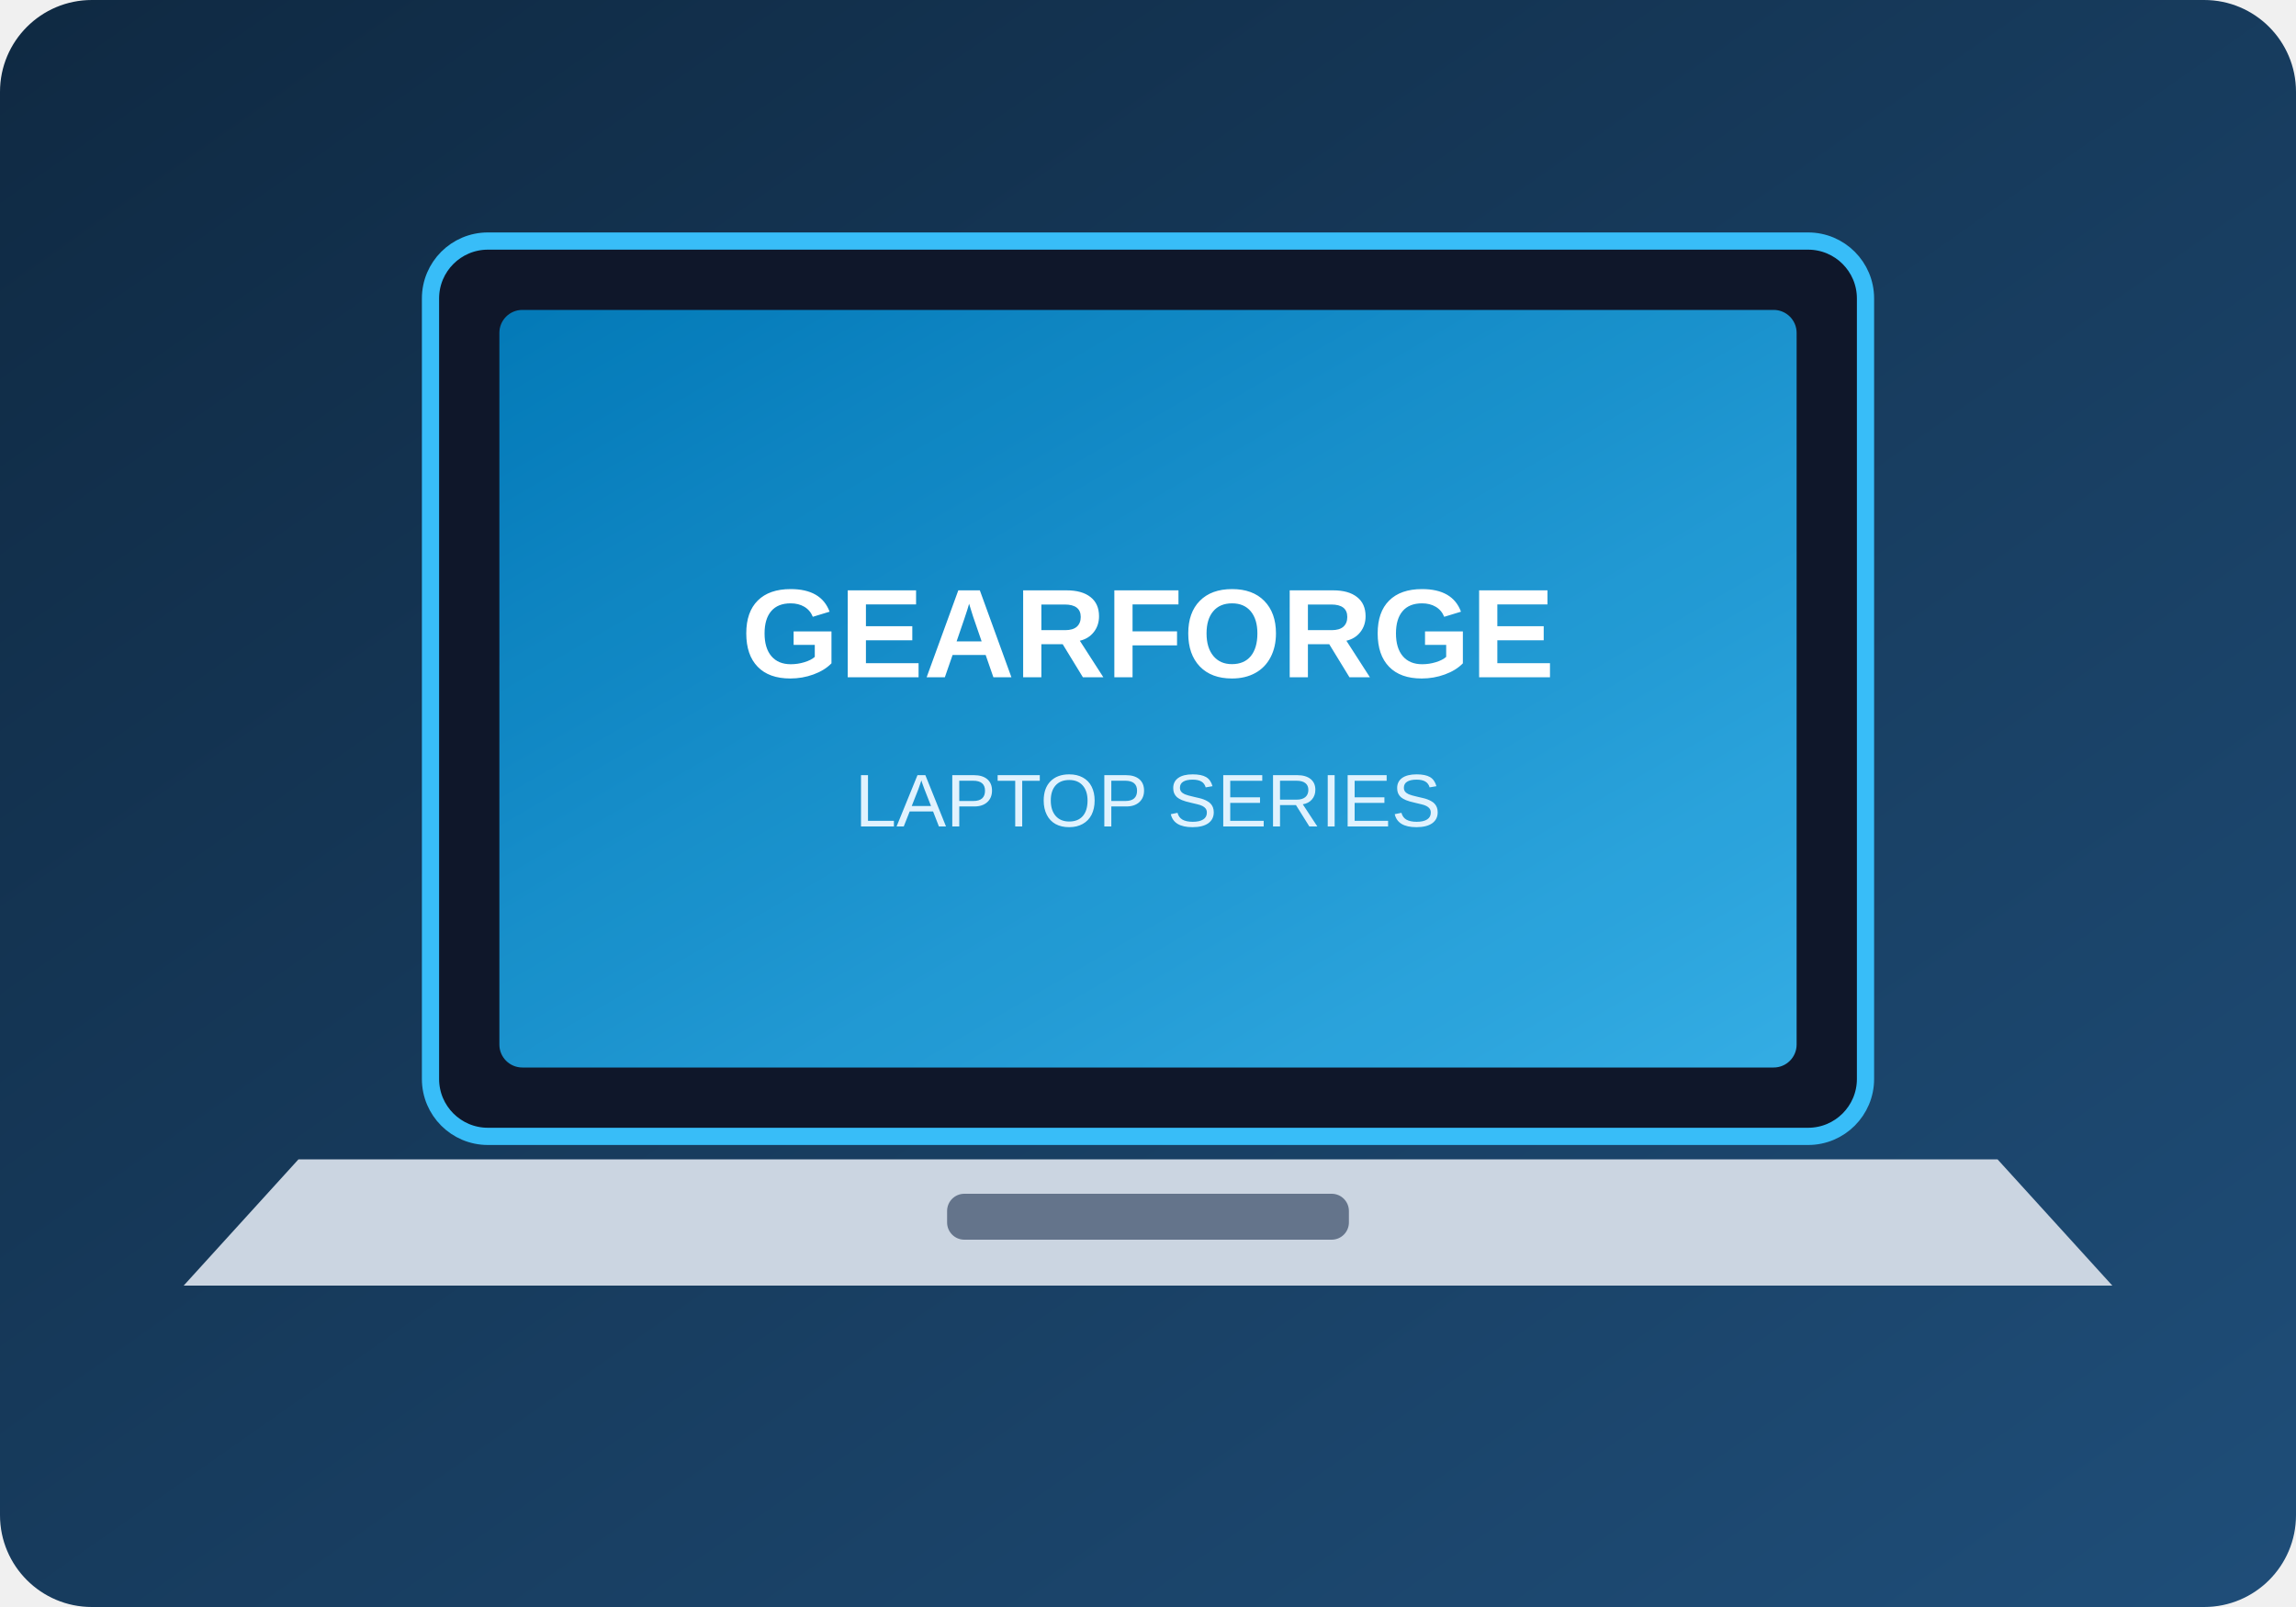
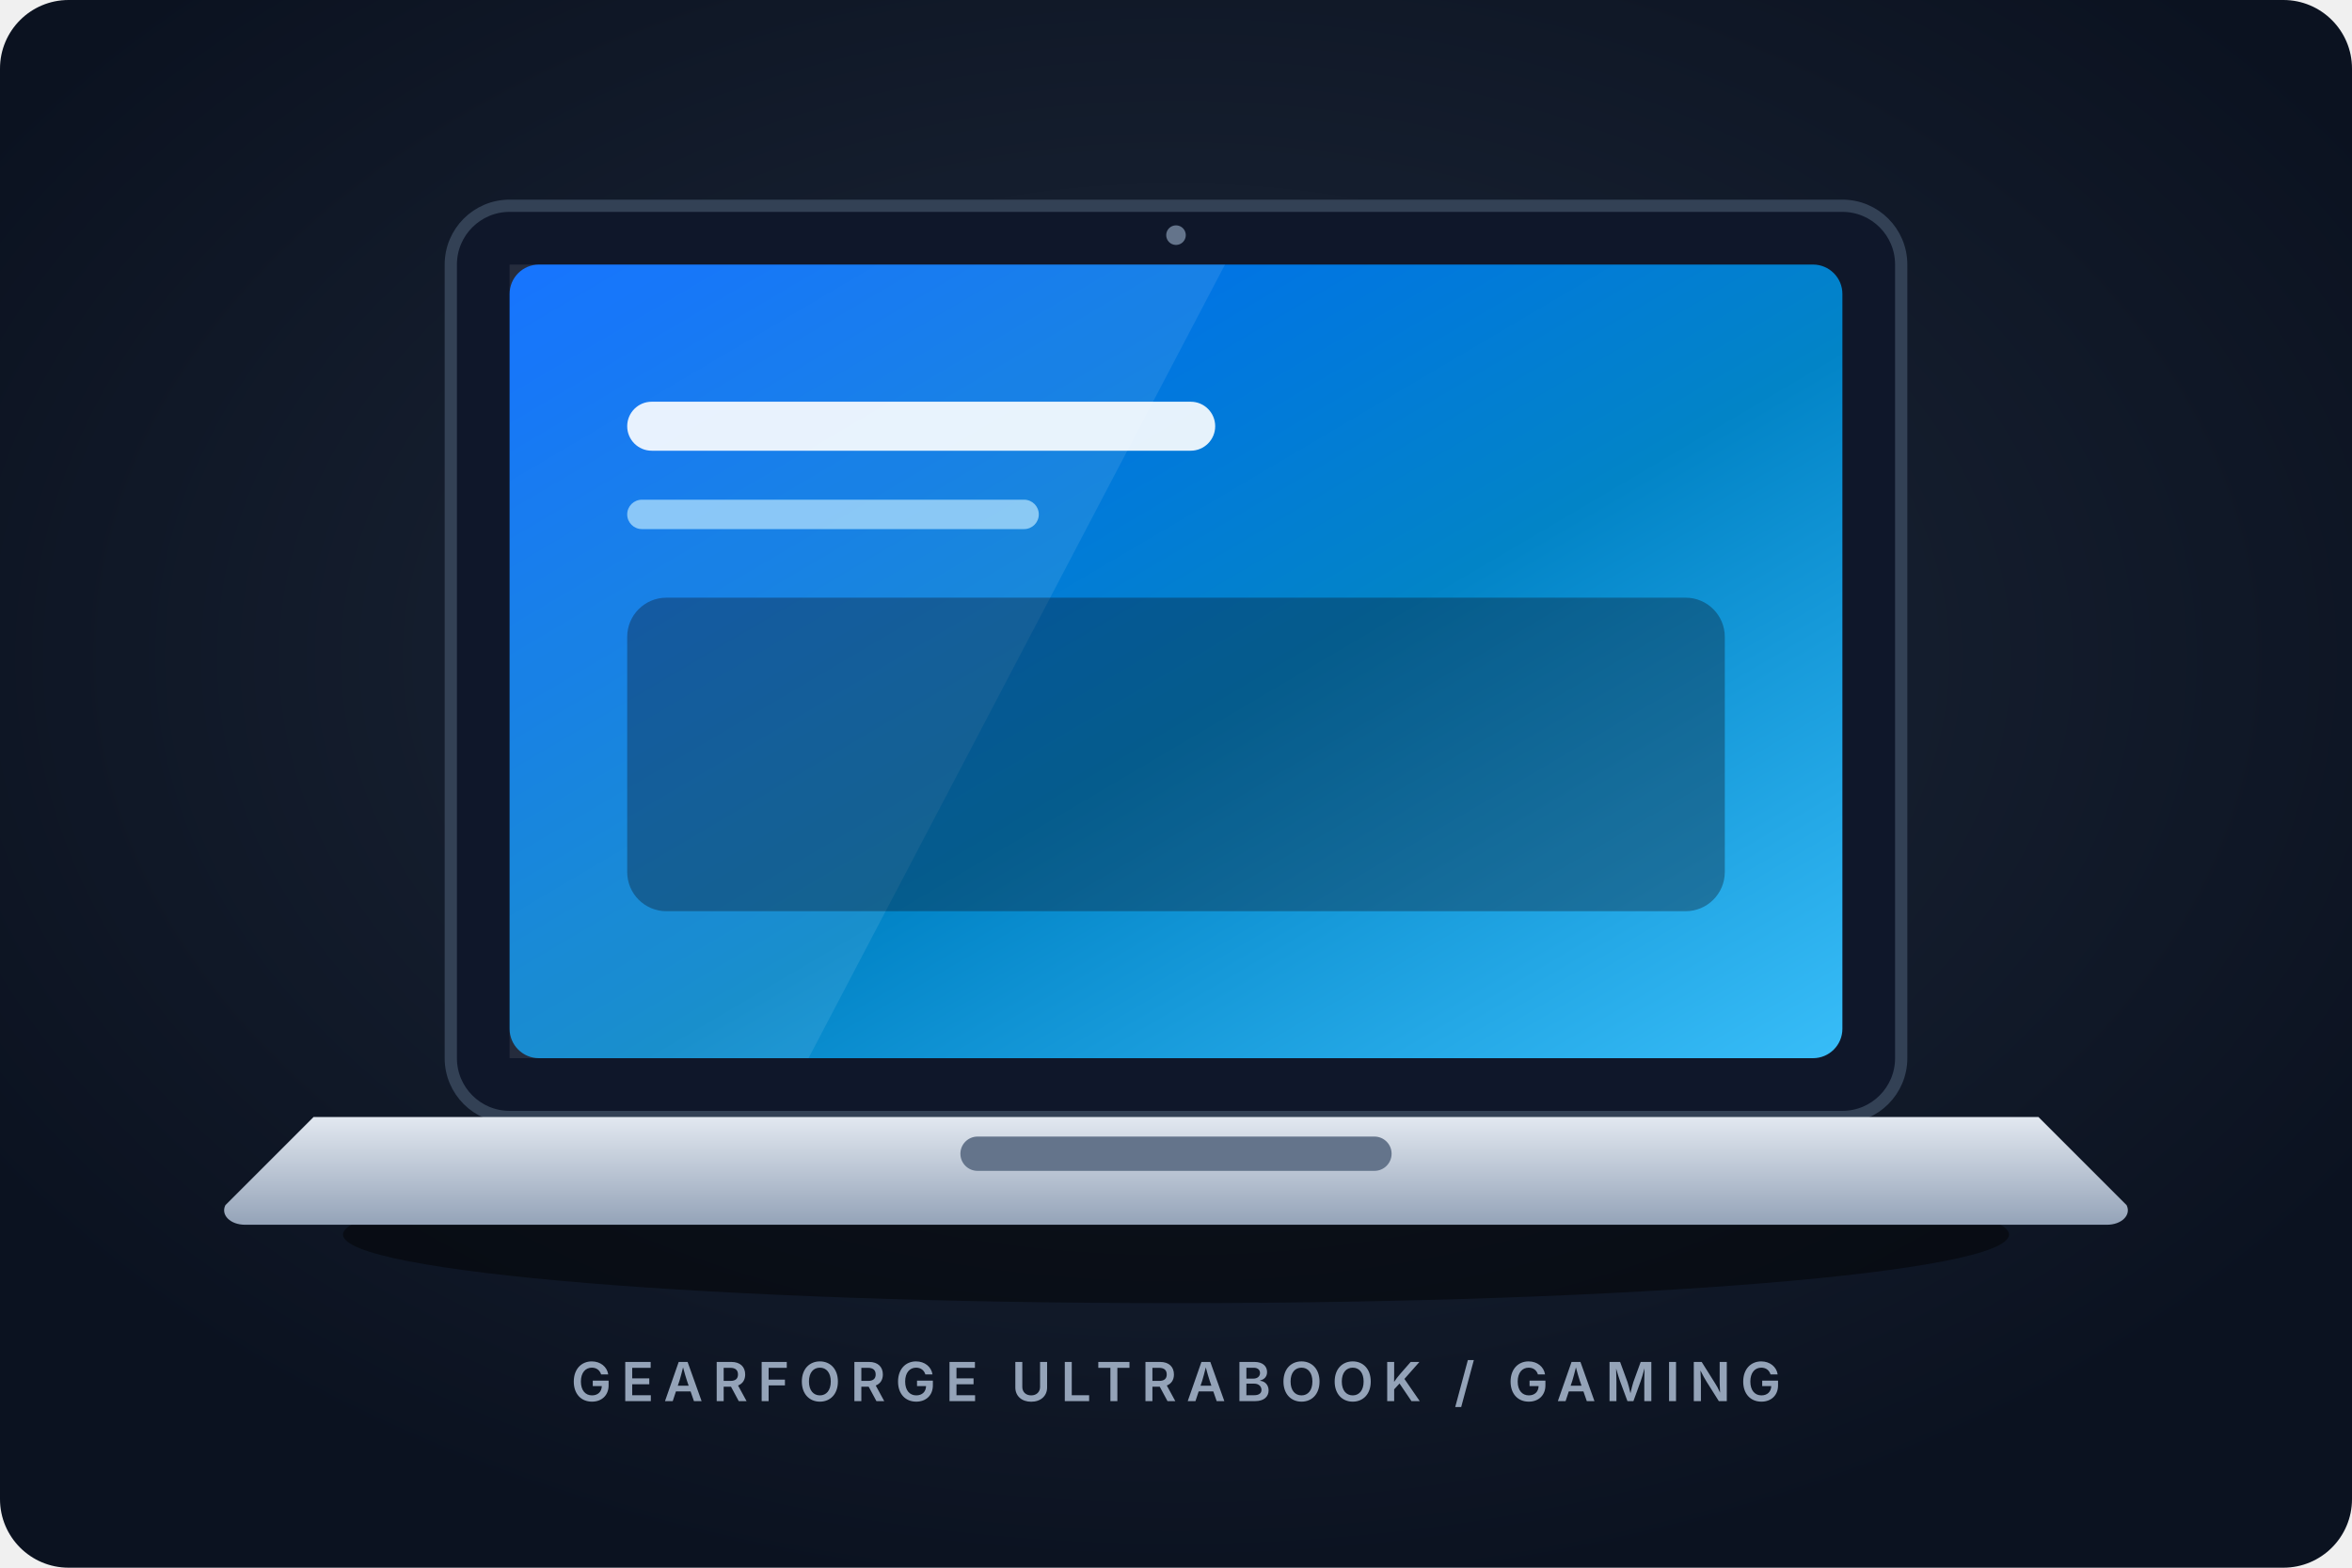
- <svg xmlns="http://www.w3.org/2000/svg" viewBox="0 0 400 280" width="400" height="280">
+ <svg xmlns="http://www.w3.org/2000/svg" viewBox="0 0 480 320" width="480" height="320">
  <defs>
-     <linearGradient id="bg" x1="0" y1="0" x2="1" y2="1">
-       <stop offset="0%" stop-color="#0f2942" />
-       <stop offset="100%" stop-color="#1f4e79" />
-     </linearGradient>
-     <linearGradient id="scr" x1="0" y1="0" x2="1" y2="1">
-       <stop offset="0%" stop-color="#0284c7" />
+     <radialGradient id="studioLap" cx="50%" cy="42%" r="60%">
+       <stop offset="0%" stop-color="#1e293b" />
+       <stop offset="100%" stop-color="#0b1220" />
+     </radialGradient>
+     <linearGradient id="screenGlow" x1="0" y1="0" x2="1" y2="1">
+       <stop offset="0%" stop-color="#0066ff" />
+       <stop offset="55%" stop-color="#0284c7" />
      <stop offset="100%" stop-color="#38bdf8" />
    </linearGradient>
+     <linearGradient id="deckMetal" x1="0" y1="0" x2="0" y2="1">
+       <stop offset="0%" stop-color="#e2e8f0" />
+       <stop offset="100%" stop-color="#94a3b8" />
+     </linearGradient>
  </defs>
-   <rect width="400" height="280" rx="16" fill="url(#bg)" />
-   <rect x="75" y="42" width="250" height="156" rx="10" fill="#0f172a" stroke="#38bdf8" stroke-width="3" />
-   <rect x="87" y="54" width="226" height="132" rx="4" fill="url(#scr)" opacity="0.9" />
-   <text x="200" y="118" font-family="Arial, sans-serif" font-size="22" font-weight="bold" fill="#ffffff" text-anchor="middle">GEARFORGE</text>
-   <text x="200" y="144" font-family="Arial, sans-serif" font-size="13" fill="#e0f2fe" text-anchor="middle">LAPTOP SERIES</text>
-   <polygon points="52,202 348,202 368,224 32,224" fill="#cbd5e1" />
-   <rect x="165" y="208" width="70" height="8" rx="3" fill="#64748b" />
+   <rect width="480" height="320" rx="14" fill="url(#studioLap)" />
+   <ellipse cx="240" cy="252" rx="170" ry="14" fill="#000000" opacity="0.45" />
+   <rect x="92" y="42" width="296" height="186" rx="12" fill="#0f172a" stroke="#334155" stroke-width="2.5" />
+   <rect x="104" y="54" width="272" height="162" rx="6" fill="url(#screenGlow)" />
+   <polygon points="104,54 250,54 165,216 104,216" fill="#ffffff" opacity="0.09" />
+   <rect x="128" y="82" width="120" height="10" rx="5" fill="#ffffff" opacity="0.9" />
+   <rect x="128" y="102" width="84" height="6" rx="3" fill="#bae6fd" opacity="0.7" />
+   <rect x="128" y="122" width="224" height="64" rx="8" fill="#0b1220" opacity="0.35" />
+   <circle cx="240" cy="48" r="2" fill="#64748b" />
+   <path d="M64 228 L416 228 L434 246 C435 248 433 250 430 250 L50 250 C47 250 45 248 46 246 Z" fill="url(#deckMetal)" />
+   <rect x="196" y="232" width="88" height="7" rx="3.5" fill="#64748b" />
+   <text x="240" y="286" font-family="Inter, Arial, sans-serif" font-size="11" font-weight="600" letter-spacing="2" fill="#94a3b8" text-anchor="middle">GEARFORGE ULTRABOOK / GAMING</text>
</svg>
